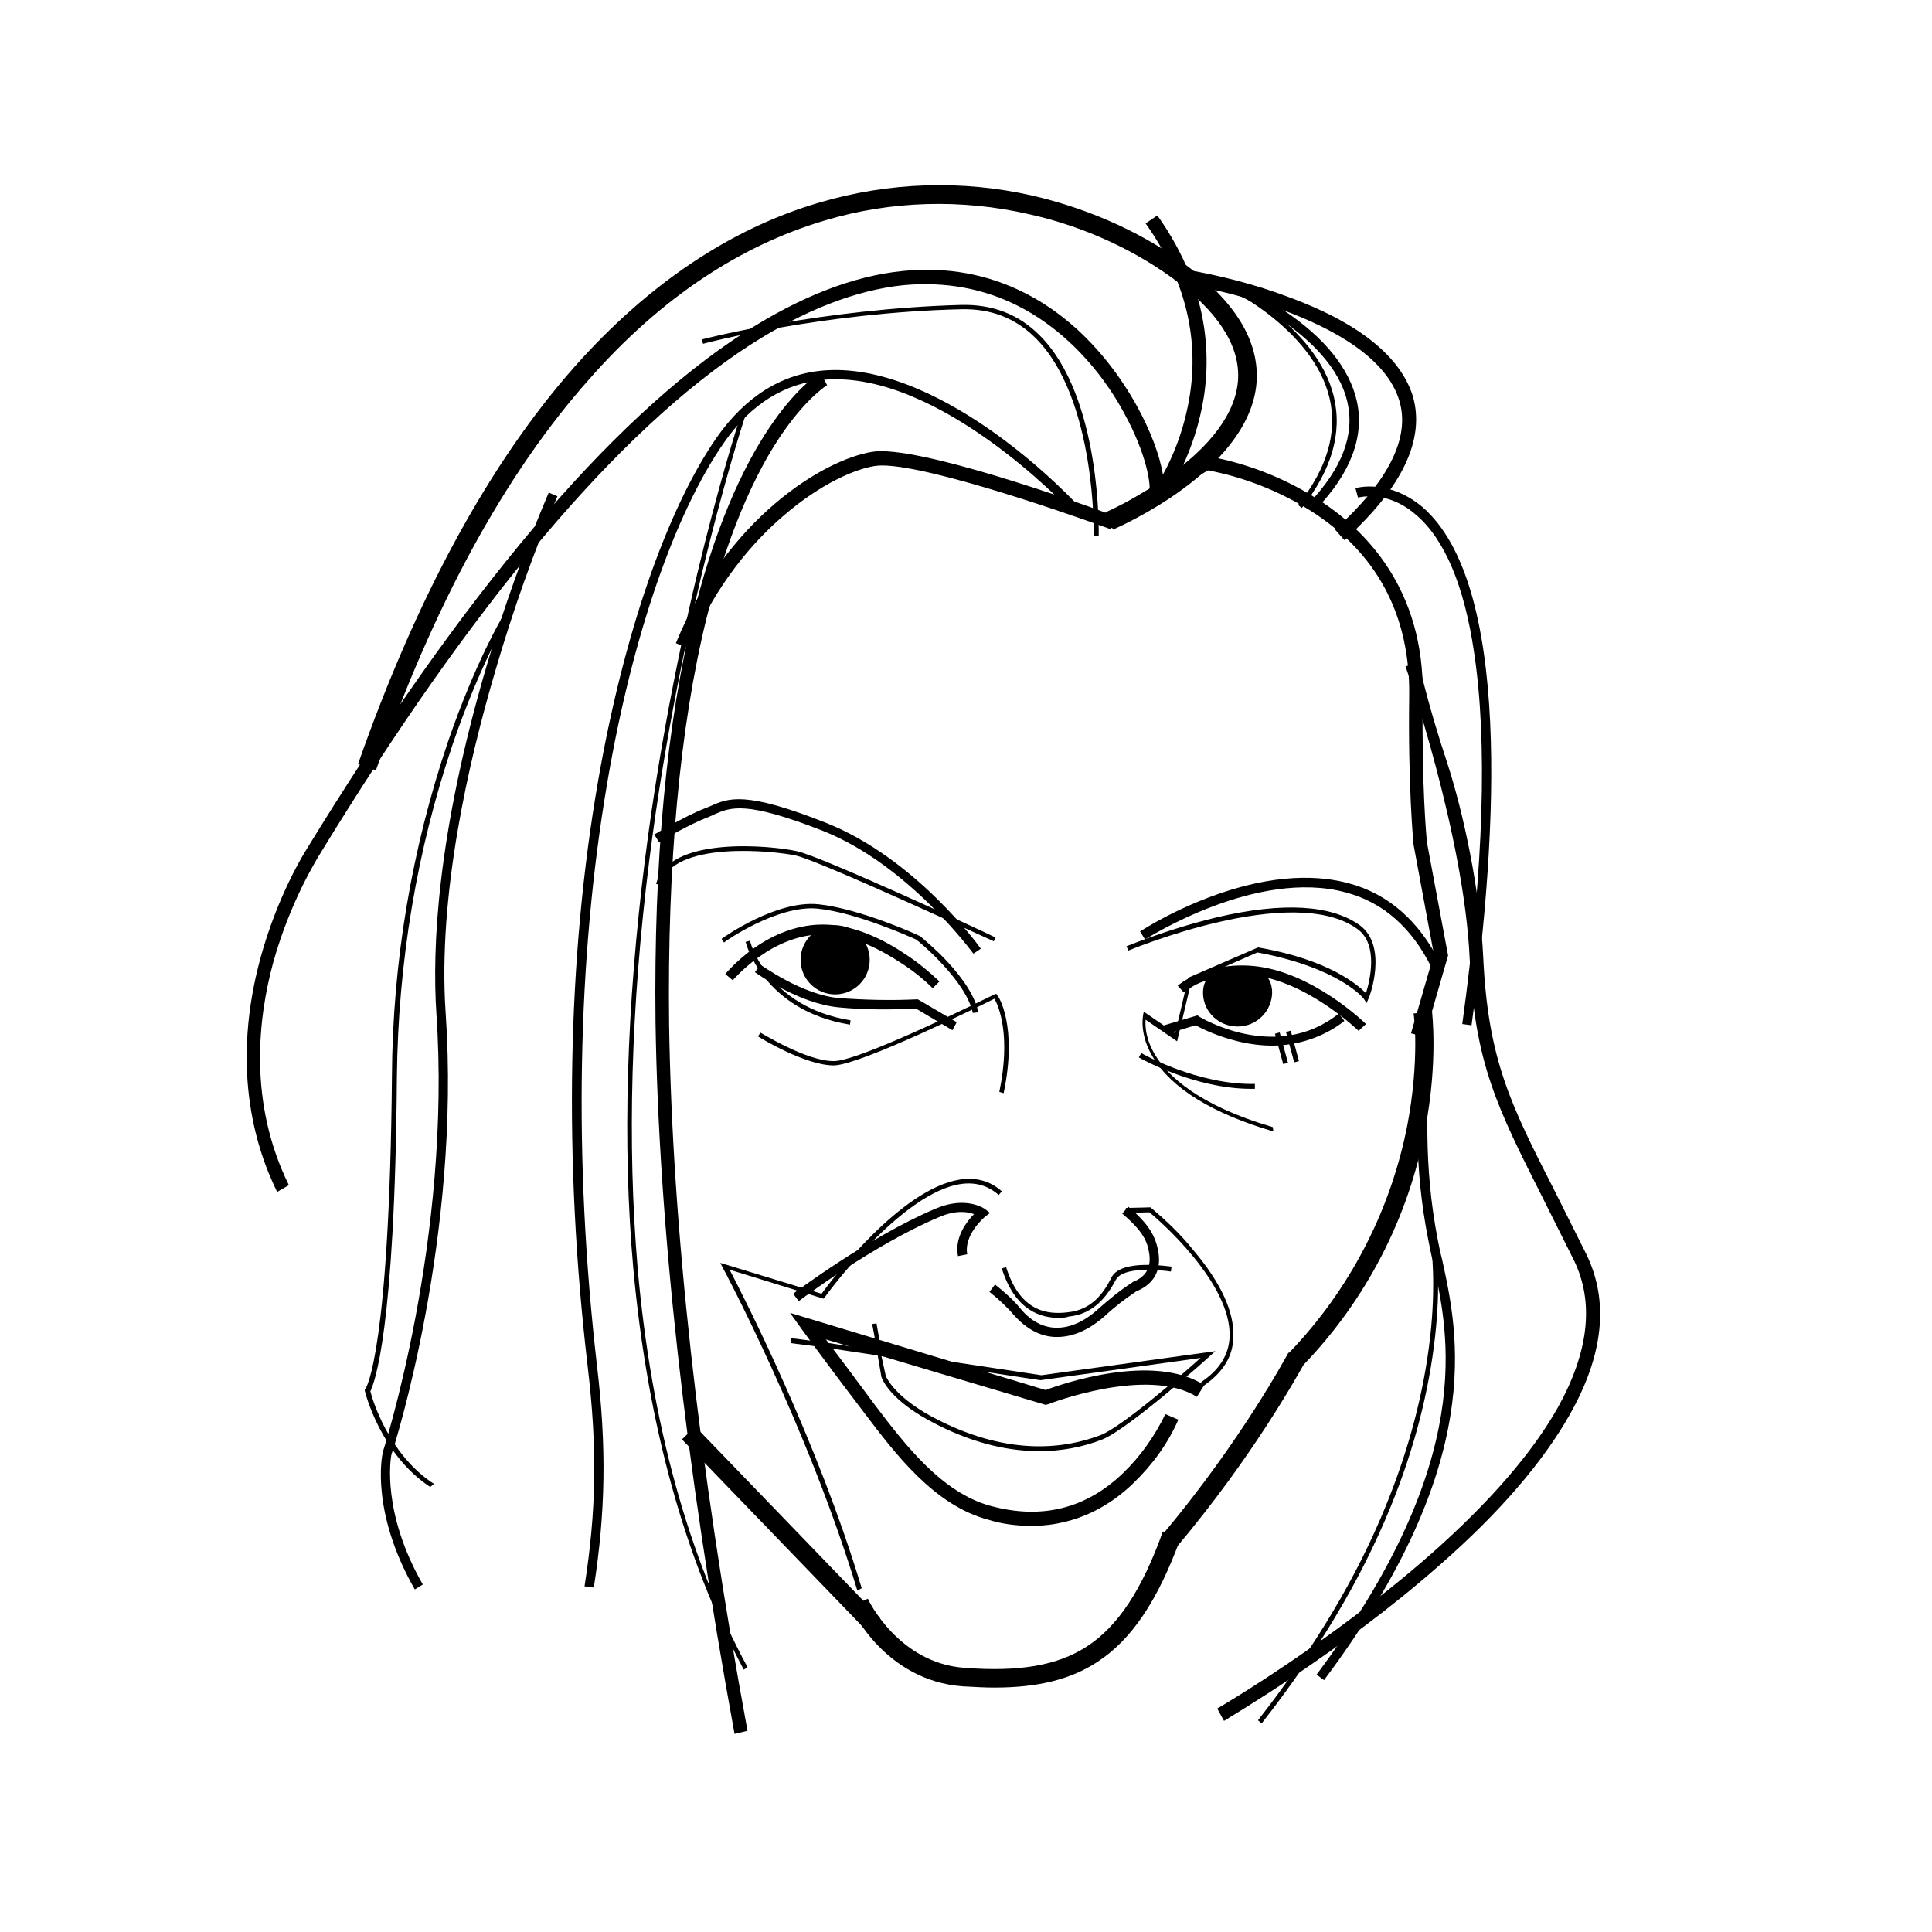
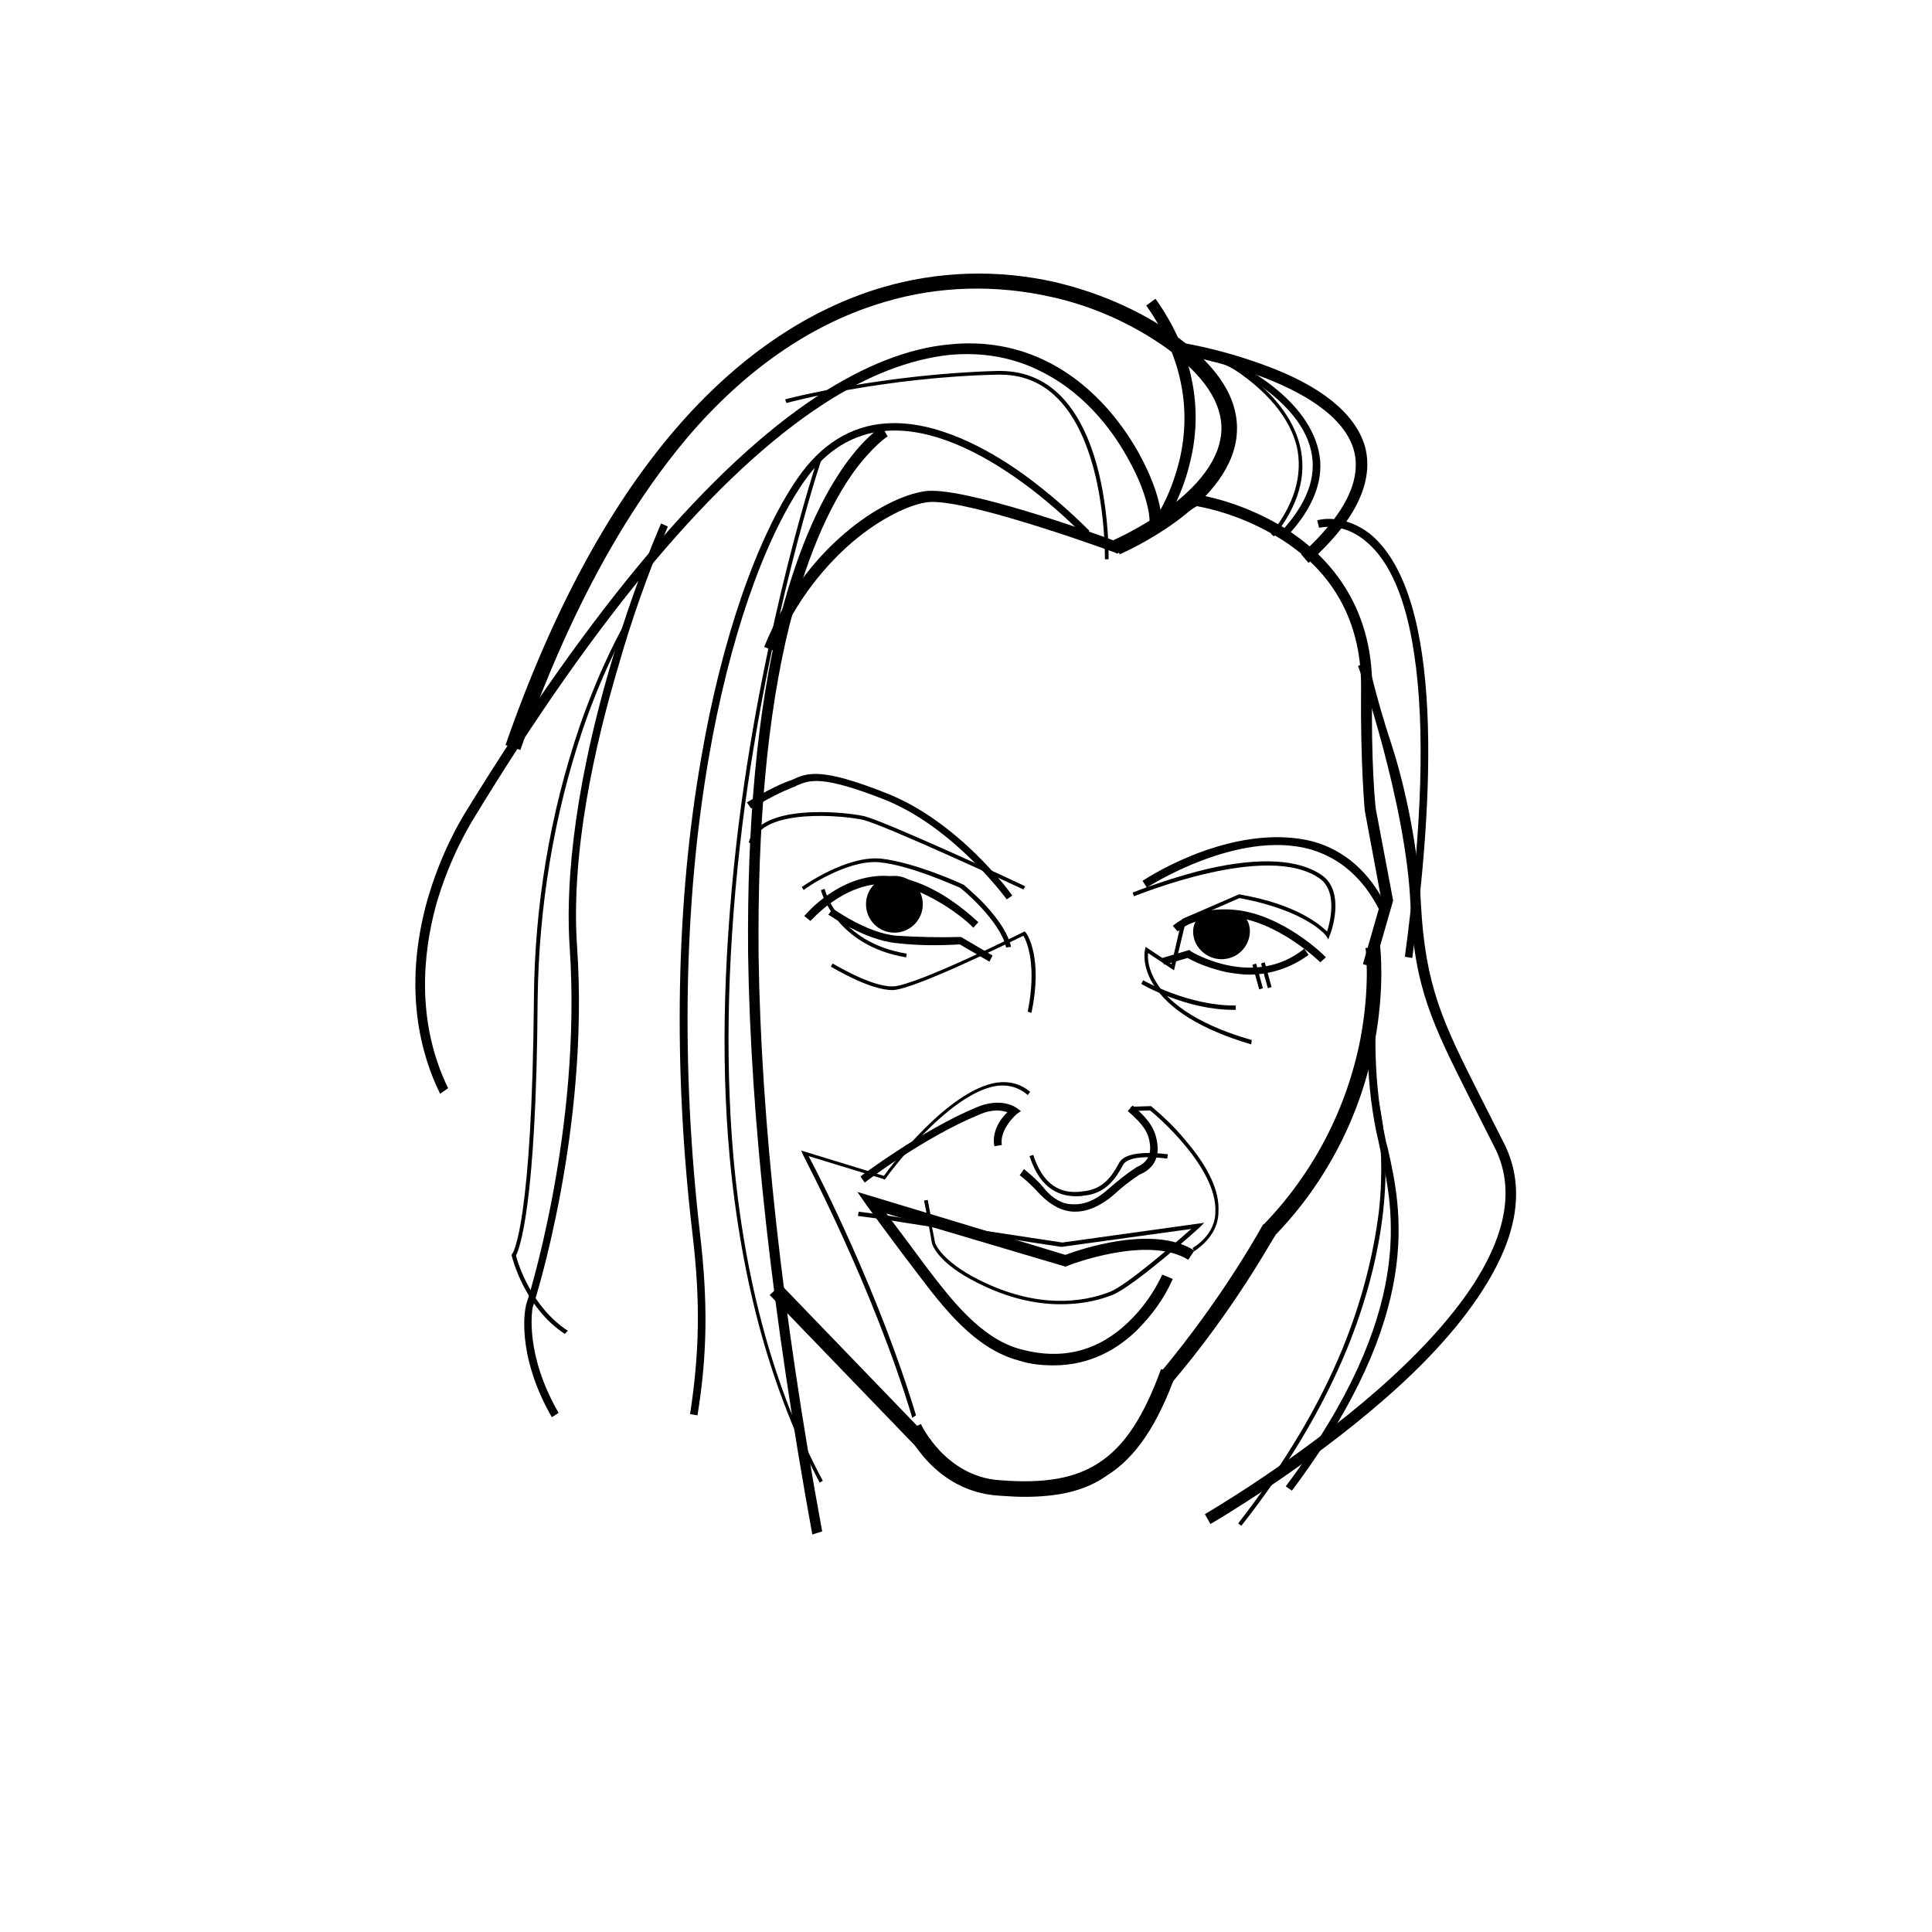
- <svg xmlns="http://www.w3.org/2000/svg" version="1.1" id="Lager_1" x="0px" y="0px" width="313px" height="313px" viewBox="0 0 313 313" style="enable-background:new 0 0 313 313;" xml:space="preserve">
-   <path d="M167.1 247.2c-2.4 0-4.8-.3-7-1-8.7-2.3-15-10.6-20-17.2-5.3-6.9-10-13.4-10.1-13.5l-2-2.8 41.4 12.5c2.6-1 17.4-6.1 25.7-.8l-1.2 1.9c-8-5-23.9 1.1-24.1 1.2l-.4.1-35.6-10.6c1.9 2.5 4.9 6.5 8 10.7 4.8 6.3 10.8 14.2 18.8 16.3 8.2 2.2 15.4.4 21.4-5.4 2.8-2.7 5.1-6 6.8-9.5l2.1.9c-1.7 3.9-4.2 7.3-7.3 10.3-3.5 3.4-9 6.9-16.5 6.9z" />
-   <path d="M168.4 235.1c-4.7 0-10.3-1.1-16.6-4.3-7.8-3.9-8.9-7.5-9-7.7l-.6-3.5-8.6-1.3-5.5-.7.1-.8 5.5.7 8.4 1.3-.8-4.3.7-.1.8 4.5 25.9 3.9 28.2-3.9-.9.8c-.5.5-13.2 11.8-17.4 13.5-3.3 1.3-6.8 1.9-10.2 1.9zm-24.9-12.2c.1.2 1.4 3.6 8.6 7.2 11.7 5.9 20.7 4.5 26.2 2.4 3.4-1.3 13.2-9.8 16.2-12.5l-25.9 3.6h-.1l-25.7-3.9.7 3.2z" />
-   <path d="M195 224.5l-.4-.6c2.9-1.9 4.5-4.4 4.6-7.3.4-8.7-11.7-19.2-13-20.2l-3.8.1v-.8l4-.1.1.1c2.5 2.1 4.8 4.3 6.8 6.8 4.5 5.3 6.7 10.1 6.5 14.1 0 3.1-1.7 5.8-4.8 7.9zM96.2 257.2l-1.5-.2c1.9-12.2 2.1-22.2.5-35.7-3.9-33.3-3.3-66.1 1.7-94.8 4.1-23.6 11.1-43.9 19.2-55.6 4.7-6.7 10.6-10.4 17.6-10.9 10-.7 20.5 5.2 27.5 10.2 4.6 3.3 9 7.1 13 11.2l-1.1 1c-.2-.2-20.9-22.2-39.3-20.9-6.6.5-12.1 3.9-16.5 10.2-8 11.5-14.9 31.5-18.9 55-4.9 28.6-5.5 61.3-1.7 94.4 1.6 13.4 1.4 23.9-.5 36.1z" />
-   <path d="M119 280.9c-8-43.8-12.3-82.5-12.8-115.3-.3-26.2 1.8-48.7 6.3-66.7 7.8-31 19.9-38.2 20.4-38.5l1.1 2-.6-1 .6 1s-3 1.8-6.9 7.3c-6.5 9.2-10.4 21.6-12.6 30.3-4.4 17.8-6.4 40.1-6.1 66 .5 32.5 4.7 71 12.7 114.4l-2.1.5z" />
-   <path d="M230.8 168l-2.2-.6 3.7-12.8-3.3-17.8c0-.1-.9-9.2-.7-24 .2-13.2-5.3-23.4-16.2-30.2-5-3.1-10.6-5.3-16.4-6.4l-15.9 9.5-.5-.2c-8.5-3.1-31.7-11-37.6-10-3.2.5-8.8 2.9-14.7 8-4.6 3.9-11 10.9-15.4 21.6l-2.1-.9c8.2-20.1 23.8-29.7 31.8-31 7.2-1.2 34 8.4 38.2 10l15.7-9.4.4.1c6.2 1.1 12.2 3.4 17.6 6.8 8 5 17.6 14.7 17.3 32.2-.2 14.2.6 23 .7 23.7l3.4 18.2-3.8 13.2zM129.4 210.8l-.9-1.2c.1-.1 12.4-9.3 23.1-13.8 4.9-2.1 7.9 0 8 .1l.8.6-.8.6s-3.5 2.9-2.9 6.1l-1.5.3c-.6-3 1.4-5.6 2.6-6.8-1-.4-3-.7-5.7.5-10.5 4.4-22.6 13.5-22.7 13.6zM161 152.5c-.3-.1-28.3-13.1-32.1-13.9-3.2-.7-20.1-2.6-21.9 4.8l-.7-.2c2-7.9 18.8-6.2 22.8-5.3 3.9.8 31.1 13.4 32.2 14l-.3.6z" />
-   <path d="M157.7 154.5c-.1-.1-10.5-14.4-24.4-19.9-12.5-4.9-14.9-3.8-17.5-2.7-.3.2-.7.3-1.1.5-3.2 1.2-7.9 4-7.9 4.1l-.8-1.3c.2-.1 4.8-2.9 8.1-4.2.3-.1.7-.3 1-.4 2.9-1.3 5.6-2.5 18.7 2.7 14.4 5.7 24.7 19.8 25.1 20.4l-1.2.8zM154.3 166.9l-5.9-3.5c-4.2.2-8.3.2-12.5-.2-6.5-.6-13.3-5.5-13.6-5.7l.9-1.2c.1 0 6.7 4.9 12.8 5.4 4.2.3 8.3.4 12.5.2h.2l6.3 3.7-.7 1.3z" />
-   <path d="M151.1 160.1c-1.6-1.6-3.4-3-5.3-4.2-2.9-1.9-7.3-4.3-11.9-4.5-8.7-.4-15.1 7.4-15.2 7.4l-1.2-1c.3-.3 6.9-8.4 16.5-8 4.9.2 9.6 2.7 12.7 4.8 2 1.3 3.8 2.8 5.5 4.4l-1.1 1.1z" />
-   <path d="M157.6 164.1c-1.1-5.2-8.6-11.5-9.2-11.9-.7-.3-9.7-4.4-16-5-6.5-.6-15.1 5.4-15.1 5.5l-.4-.6c.4-.3 8.9-6.3 15.7-5.6 6.7.7 16.2 5 16.3 5.1h.1c1.5 1.3 3 2.6 4.3 4 3 3.2 4.7 6 5.2 8.4l-.9.1z" />
-   <circle cx="135.3" cy="155.5" r="5.6" />
-   <path d="M137.7 166c-14.1-2.3-16.9-13.3-16.9-13.4l.7-.2c0 .1 2.7 10.7 16.3 12.9l-.1.7z" />
-   <path d="M162.6 177.1l-.7-.2c1.9-9.2-.1-13.9-.8-15.1-2.8 1.4-21.5 10.6-25.9 10.8-4.6.1-12.1-4.5-12.4-4.7l.4-.6c.1 0 7.4 4.6 11.8 4.6h.2c4.4-.1 25.7-10.7 25.9-10.8l.3-.1.2.3c.1 0 3.3 4.8 1 15.8zM171.3 216.6h-.4c-2.4-.1-4.6-1.3-6.6-3.5-1.2-1.4-2.6-2.7-4-3.8l.9-1.2c1.5 1.2 3 2.5 4.2 4 1.6 1.9 3.5 2.9 5.5 3 2.3.1 4.7-.9 7.1-3.1 1.7-1.5 3.5-3 5.4-4.2l.1-.1c2.1-.8 3-2.3 2.7-4.5-.3-2.1-1-3.7-4.4-6.6l1-1.1c3.3 2.8 4.5 4.8 4.9 7.6.4 2.9-.9 5-3.6 6.1-1.8 1.2-3.5 2.5-5.1 4-2.5 2.2-5.1 3.4-7.7 3.4zM206 169.4c-1.5 0-3.1-.2-4.6-.5-2.7-.6-5.3-1.5-7.7-2.8l-4.7 1.4-.4-1.4 5.4-1.6.3.2c.1.1 12.5 7.6 22.6-.5l.9 1.2c-3.3 2.6-7.5 4-11.8 4z" />
-   <path d="M220.1 167c-.1-.1-8.4-8.1-17.2-9-2.8-.3-5.6.1-8.2 1.1-1.1.4-2 1-2.9 1.7l-1-1.1c.2-.2 4.6-3.9 12.3-3.2 9.4.9 17.8 9 18.2 9.4l-1.2 1.1z" />
-   <path d="M206.1 160.7c0 3.1-2.5 5.6-5.6 5.6-3 0-5.5-2.3-5.6-5.3-.1-3.1 2.4-4.4 5.5-4.5 3.1-.1 5.6 1.1 5.7 4.2z" />
-   <path d="M206.3 183.3c-9.9-2.9-16.5-7-19.5-12-2.3-3.8-1.6-6.8-1.6-6.9l.1-.5 5.1 3.5 2.1-9 11.3-4.9h.1c11.4 2 16 6 17.4 7.4.6-1.9 2.1-7.9-1.4-10.4-10.5-7.6-36.8 3.4-37.1 3.5l-.3-.7c4.8-1.9 9.7-3.5 14.7-4.7 10.7-2.5 18.5-2 23.1 1.3 4.6 3.4 1.6 11.6 1.4 11.9l-.3.7-.4-.6c0-.1-3.9-5.1-17.3-7.6L193 159l-2.3 9.7-5.1-3.5c-.1 1 0 3.2 1.6 5.8 2 3.3 7 8.1 19 11.6l.1.7z" />
-   <path d="M202.7 176.4c-9.2 0-18.1-5-18.2-5.1l.4-.7c.1.1 9.2 5.2 18.4 5v.8h-.6zM110.48 233.192l2.158-2.083 29.929 31.015-2.159 2.083z" />
-   <path d="M161.1 273.4c-1.6 0-3.3-.1-5.1-.2-12.6-.9-18-12.4-18.2-12.9l2.8-1.3c0 .1 4.9 10.4 15.6 11.2 9 .7 15.1-.4 19.8-3.4 5.1-3.3 9-9.2 12.4-18.7l2.9 1c-3.7 10.2-8 16.6-13.6 20.2-4.3 2.8-9.6 4.1-16.6 4.1zM138.9 257.7c-7.9-26.2-21.6-52-21.8-52.3l-.4-.8 16.4 5c1.5-2.1 12.8-17 22.4-18.5 2.6-.4 4.9.2 6.8 1.9l-.5.6c-1.7-1.5-3.7-2.1-6-1.8-9.8 1.3-22.1 18.2-22.2 18.4l-.2.2-.3-.1-14.9-4.6c2.4 4.6 14.3 27.9 21.4 51.6l-.7.4z" />
-   <path d="M190.4 250.9l-2.3-2c13.2-15.7 20.4-29.4 20.5-29.5l.1-.2.2-.1c9.8-10.2 16.4-23 19.1-36.8 2-10.5 1.1-18 1-18.1l3-.4c0 .3 1 8.1-1.1 19.1-2.7 14.4-9.6 27.7-19.7 38.2-1 1.7-8.2 14.9-20.8 29.8zM231.9 156.7c-3.2-6.4-7.8-10.5-13.8-12.1-14.5-4-32.4 7.5-32.6 7.6l-.8-1.3c3.5-2.2 7.2-4 11.1-5.5 10.8-4.1 18.3-3.5 22.7-2.3 6.4 1.7 11.4 6.1 14.8 12.9l-1.4.7zM206.55 167.47l.772-.21 1.341 4.92-.772.21zM208.338 167.187l.772-.209 1.333 4.923-.772.209zM44.9 193.1c-3.8-7.7-7.4-20.6-2.7-37.9 2.8-10.2 7.1-17 7.4-17.5C75 96.2 98.8 68 120.4 54c9.1-5.9 17.8-9.3 25.9-10.1 7.1-.7 13.7.5 19.8 3.6 9.8 5 15.5 13.6 18.1 18.3 2.2 4 3.7 8 4.2 11.1 1.7-3.1 3-6.5 3.8-10 2.5-10.6.3-21-6.6-30.7l1.9-1.3c9.1 12.8 8.8 24.8 6.9 32.6-2 8.4-6.1 13.8-6.3 14l-2-1.1c.6-1.5-.4-7-4-13.5-2.4-4.5-7.9-12.6-17.1-17.3-5.7-2.9-11.9-4-18.6-3.4-7.8.8-16.2 4.1-24.9 9.7-21.3 13.8-44.9 41.8-70 83 0 .1-4.4 6.9-7.2 16.9-2.5 9.1-4.1 22.8 2.5 36.2l-1.9 1.1zM171.5 213.5c-2.7 0-7-1-9.2-8l.7-.2c2.3 7.3 6.8 7.7 10 7.3 3.9-.4 5.8-3.1 7.1-5.7 1.6-3 9.3-1.7 9.7-1.7l-.1.8c-2.1-.3-7.7-.8-8.9 1.3-1.4 2.6-3.5 5.6-7.7 6-.5.2-1.1.2-1.6.2z" />
-   <path d="M60.9 124.8l-2.9-1C67.5 96.7 79.3 75 93.1 59.4 105 46 118.4 37 132.8 32.8c11.2-3.3 23.1-3.7 34.5-1.1 9.5 2.2 18.7 6.4 25.7 11.9 7.8 6.1 11.3 12.5 10.5 19.1-1.8 13.8-22.3 22.7-23.2 23.1l-1.2-2.8c.2-.1 19.8-8.6 21.4-20.7.7-5.4-2.4-10.9-9.3-16.3-6.7-5.2-15.4-9.3-24.5-11.3-10.9-2.5-22.3-2.2-33 1-13.9 4.1-26.8 12.7-38.3 25.8-13.6 15.3-25.2 36.6-34.5 63.3z" />
-   <path d="M178 86.8h-.8c0-.2.4-22.2-9.4-32-3.3-3.3-7.3-4.8-12-4.7-22.4.5-41.7 5.5-41.9 5.6l-.2-.7c.2-.1 19.6-5 42.1-5.6 5-.1 9.2 1.5 12.6 4.9 10.1 10 9.6 32.3 9.6 32.5zM67.2 257.5c-7.2-12.6-5.3-21.7-5.2-22.1v-.1c.1-.3 11.2-34.6 8.7-71.1-.7-10.6.1-29 8.1-56.2 2.8-9.6 6.2-19 10.1-28.2l1.4.6c-3.9 9.2-7.2 18.5-10 28.1-4.4 14.9-9.4 36.6-8.1 55.6 2.5 36.2-8.3 70.2-8.8 71.6-.1.6-1.6 9.3 5.1 21l-1.3.8zM217.8 87.5l-1.5-1.7c8.7-7.9 12.2-14.9 10.4-20.9C222.5 51 192.2 46 191.9 46l.4-2.3c5.6 1 11.1 2.4 16.4 4.4 11.5 4.2 18.2 9.7 20.2 16.1 2 7-1.7 14.8-11.1 23.3z" />
-   <path d="M213.2 82.5l-1.1-1c5.3-5.6 7.4-11 6.2-16.3-2.6-11.6-20.2-18.5-20.4-18.6l.5-1.4c3.3 1.4 6.5 3.1 9.6 5.1 6.6 4.4 10.6 9.4 11.8 14.6 1.3 5.7-.9 11.7-6.6 17.6z" />
-   <path d="M210.9 82.3l-.6-.5c4.7-5.9 6.4-11.7 5.1-17.3-2.7-11.4-17.2-18.2-17.4-18.3l.3-.7c.1.1 15 7 17.8 18.8 1.4 5.9-.4 11.9-5.2 18zM214.5 272.2l-1.2-.9c26-34.8 21.5-55 18.8-67.1-.3-1.2-.5-2.3-.7-3.3-2.4-12.1-1.9-22-1.2-32.5.2-3.2 1.6-2.2 1.5.1-.5 10.4-1.1 20.2 1.2 32.2.2 1 .4 2.1.7 3.2 2.7 12.3 7.3 33-19.1 68.3z" />
-   <path d="M198.3 278.8l-1.1-2c.2-.1 18.5-10.8 34.7-25.1 9.5-8.4 16.4-16.4 20.5-23.7 5-9 5.9-17 2.6-23.8l-5.1-10.2c-7.3-14.5-11-21.7-11.8-38.7-.9-19.9-10.2-47-10.4-47.3l2.1-.9c0 .1 1.5 7 4.6 16.3 2.8 8.6 5.4 21.1 5.9 31.8.8 16.5 4.4 23.7 11.6 37.8l5.1 10.2c3.7 7.6 2.8 16.3-2.7 26-4.3 7.6-11.3 15.8-21 24.3-16.3 14.4-34.8 25.1-35 25.3z" />
-   <path d="M204.4 279.2l-.6-.5c9-11.5 16-23.1 20.7-34.7 3.8-9.3 6.2-18.5 7.2-27.4.9-7.9.4-14.1-.2-18-.6-4.1-1.4-6.4-1.4-6.5l.7-.3c0 .1.8 2.4 1.5 6.6.6 3.9 1.1 10.1.2 18.1-1 9-3.4 18.3-7.2 27.6-4.8 11.8-11.8 23.5-20.9 35.1zM120.5 270.5c-9.6-18-15.6-39.8-17.9-65-1.8-20.1-1.1-42.4 1.9-66.3 5.1-40.6 15.5-71.9 15.6-72.2l.7.2c-.1.3-10.5 31.6-15.6 72.1-3 23.8-3.6 46-1.9 66.1 2.2 25.1 8.2 46.9 17.8 64.7l-.6.4zM69.7 240.9c-8.1-5.3-10.6-15.5-10.6-15.6v-.2l.1-.1c.2-.2 3.9-6.5 4.3-50.7.1-18.4 3.2-36.8 9.1-54.2 4.4-12.8 8.8-20.2 8.9-20.3l.7.4c0 .1-4.4 7.4-8.8 20.2-5.9 17.4-8.9 35.6-9.1 54-.3 41.5-3.7 49.8-4.3 51 .3 1.2 2.9 10.2 10.3 15l-.6.5zM238.4 166.1l-1.5-.2c3.5-25.5 4.1-45.8 1.9-60.3-1.6-10.8-4.8-18.3-9.4-22.2-4.7-4.1-9.2-2.8-9.4-2.8l-.4-1.5c.2-.1 5.4-1.5 10.8 3 14.4 12.4 12.3 52.5 8 84z" />
-   <circle cx="133.7" cy="154" r="1" />
-   <ellipse transform="rotate(-1.39 198.153 159.604)" cx="198.2" cy="159.6" rx="1" ry="1" />
+ <svg xmlns="http://www.w3.org/2000/svg" version="1.1" id="Lager_1" x="0px" y="0px" viewBox="0 0 313 313" style="enable-background:new 0 0 313 313;" xml:space="preserve">
+   <g>
+     <path d="M170.7,221.2c-2,0-3.9-0.2-5.7-0.8c-7.1-1.9-12.2-8.6-16.3-14c-4.3-5.6-8.1-10.9-8.2-11l-1.6-2.3l33.7,10.2   c2.1-0.8,14.2-5,20.9-0.7l-1,1.5c-6.5-4.1-19.5,0.9-19.6,1l-0.3,0.1l-29-8.6c1.5,2,4,5.3,6.5,8.7c3.9,5.1,8.8,11.6,15.3,13.3   c6.7,1.8,12.5,0.3,17.4-4.4c2.3-2.2,4.2-4.9,5.5-7.7l1.7,0.7c-1.4,3.2-3.4,5.9-5.9,8.4C181.3,218.3,176.9,221.2,170.7,221.2   L170.7,221.2z" />
+     <path d="M171.8,211.3c-3.8,0-8.4-0.9-13.5-3.5c-6.4-3.2-7.2-6.1-7.3-6.3l-0.5-2.8l-7-1.1l-4.5-0.6l0.1-0.7l4.5,0.6l6.8,1.1   l-0.7-3.5l0.6-0.1l0.7,3.7l21.1,3.2l23-3.2l-0.7,0.7c-0.4,0.4-10.7,9.6-14.2,11C177.4,210.9,174.6,211.3,171.8,211.3L171.8,211.3z    M151.5,201.4c0.1,0.2,1.1,2.9,7,5.9c9.5,4.8,16.9,3.7,21.3,2c2.8-1.1,10.7-8,13.2-10.2L172,202h-0.1l-20.9-3.2L151.5,201.4z" />
+     <path d="M193.5,202.7l-0.3-0.5c2.4-1.5,3.7-3.6,3.7-5.9c0.3-7.1-9.5-15.6-10.6-16.4l-3.1,0.1v-0.7l3.3-0.1l0.1,0.1   c2,1.7,3.9,3.5,5.5,5.5c3.7,4.3,5.5,8.2,5.3,11.5C197.4,198.8,196,201,193.5,202.7L193.5,202.7z M113,229.3l-1.2-0.2   c1.5-9.9,1.7-18.1,0.4-29.1c-3.2-27.1-2.7-53.8,1.4-77.2c3.3-19.2,9-35.7,15.6-45.3c3.8-5.5,8.6-8.5,14.3-8.9   c8.1-0.6,16.7,4.2,22.4,8.3c3.7,2.7,7.3,5.8,10.6,9.1l-0.9,0.8c-0.2-0.2-17-18.1-32-17c-5.4,0.4-9.9,3.2-13.4,8.3   c-6.5,9.4-12.1,25.6-15.4,44.8c-4,23.3-4.5,49.9-1.4,76.9C114.7,210.9,114.6,219.4,113,229.3L113,229.3z" />
+     <path d="M131.6,248.6c-6.5-35.7-10-67.2-10.4-93.9c-0.2-21.3,1.5-39.6,5.1-54.3c6.4-25.2,16.2-31.1,16.6-31.3l0.9,1.6l-0.5-0.8   l0.5,0.8c0,0-2.4,1.5-5.6,5.9c-5.3,7.5-8.5,17.6-10.3,24.7c-3.6,14.5-5.2,32.6-5,53.7c0.4,26.5,3.8,57.8,10.3,93.1L131.6,248.6z" />
+     <path d="M222.6,156.7l-1.8-0.5l3-10.4l-2.7-14.5c0-0.1-0.7-7.5-0.6-19.5c0.2-10.7-4.3-19.1-13.2-24.6c-4.1-2.5-8.6-4.3-13.4-5.2   l-12.9,7.7l-0.4-0.2c-6.9-2.5-25.8-9-30.6-8.1c-2.6,0.4-7.2,2.4-12,6.5c-3.7,3.2-9,8.9-12.5,17.6l-1.7-0.7   c6.7-16.4,19.4-24.2,25.9-25.2c5.9-1,27.7,6.8,31.1,8.1l12.8-7.7l0.3,0.1c5,0.9,9.9,2.8,14.3,5.5c6.5,4.1,14.3,12,14.1,26.2   c-0.2,11.6,0.5,18.7,0.6,19.3l2.8,14.8L222.6,156.7L222.6,156.7z M140.1,191.6l-0.7-1c0.1-0.1,10.1-7.6,18.8-11.2   c4-1.7,6.4,0,6.5,0.1l0.7,0.5l-0.7,0.5c0,0-2.8,2.4-2.4,5l-1.2,0.2c-0.5-2.4,1.1-4.6,2.1-5.5c-0.8-0.3-2.4-0.6-4.6,0.4   C150,184.1,140.1,191.5,140.1,191.6L140.1,191.6z M165.8,144.1c-0.2-0.1-23-10.7-26.1-11.3c-2.6-0.6-16.4-2.1-17.8,3.9l-0.6-0.2   c1.6-6.4,15.3-5,18.6-4.3c3.2,0.7,25.3,10.9,26.2,11.4L165.8,144.1L165.8,144.1z" />
+     <path d="M163.1,145.7c-0.1-0.1-8.5-11.7-19.9-16.2c-10.2-4-12.1-3.1-14.2-2.2c-0.2,0.2-0.6,0.2-0.9,0.4c-2.6,1-6.4,3.3-6.4,3.3   L121,130c0.2-0.1,3.9-2.4,6.6-3.4c0.2-0.1,0.6-0.2,0.8-0.3c2.4-1.1,4.6-2,15.2,2.2c11.7,4.6,20.1,16.1,20.4,16.6L163.1,145.7   L163.1,145.7z M160.3,155.8l-4.8-2.8c-3.4,0.2-6.8,0.2-10.2-0.2c-5.3-0.5-10.8-4.5-11.1-4.6l0.7-1c0.1,0,5.5,4,10.4,4.4   c3.4,0.2,6.8,0.3,10.2,0.2h0.2l5.1,3L160.3,155.8L160.3,155.8z" />
+     <path d="M157.7,150.3c-1.3-1.3-2.8-2.4-4.3-3.4c-2.4-1.5-5.9-3.5-9.7-3.7c-7.1-0.3-12.3,6-12.4,6l-1-0.8c0.2-0.2,5.6-6.8,13.4-6.5   c4,0.2,7.8,2.2,10.3,3.9c1.6,1.1,3.1,2.3,4.5,3.6L157.7,150.3z" />
+     <path d="M163,153.5c-0.9-4.2-7-9.4-7.5-9.7c-0.6-0.2-7.9-3.6-13-4.1c-5.3-0.5-12.3,4.4-12.3,4.5l-0.3-0.5c0.3-0.2,7.2-5.1,12.8-4.6   c5.5,0.6,13.2,4.1,13.3,4.2h0.1c1.2,1.1,2.4,2.1,3.5,3.3c2.4,2.6,3.8,4.9,4.2,6.8L163,153.5L163,153.5z" />
+     <circle cx="144.9" cy="146.5" r="4.6" />
+     <path d="M146.8,155.1c-11.5-1.9-13.8-10.8-13.8-10.9l0.6-0.2c0,0.1,2.2,8.7,13.3,10.5L146.8,155.1L146.8,155.1z" />
+     <path d="M167.1,164.1l-0.6-0.2c1.5-7.5-0.1-11.3-0.7-12.3c-2.3,1.1-17.5,8.6-21.1,8.8c-3.7,0.1-9.9-3.7-10.1-3.8l0.3-0.5   c0.1,0,6,3.7,9.6,3.7h0.2c3.6-0.1,20.9-8.7,21.1-8.8l0.2-0.1l0.2,0.2C166.4,151.3,169,155.2,167.1,164.1z M174.2,196.3h-0.3   c-2-0.1-3.7-1.1-5.4-2.8c-1-1.1-2.1-2.2-3.3-3.1l0.7-1c1.2,1,2.4,2,3.4,3.3c1.3,1.5,2.8,2.4,4.5,2.4c1.9,0.1,3.8-0.7,5.8-2.5   c1.4-1.2,2.8-2.4,4.4-3.4l0.1-0.1c1.7-0.7,2.4-1.9,2.2-3.7c-0.2-1.7-0.8-3-3.6-5.4l0.8-0.9c2.7,2.3,3.7,3.9,4,6.2   c0.3,2.4-0.7,4.1-2.9,5c-1.5,1-2.8,2-4.2,3.3C178.4,195.3,176.3,196.3,174.2,196.3L174.2,196.3z M202.4,157.9   c-1.2,0-2.5-0.2-3.7-0.4c-2.2-0.5-4.3-1.2-6.3-2.3l-3.8,1.1l-0.3-1.1l4.4-1.3l0.2,0.2c0.1,0.1,10.2,6.2,18.4-0.4l0.7,1   C209.3,156.7,205.9,157.9,202.4,157.9L202.4,157.9z" />
+     <path d="M213.9,155.9c-0.1-0.1-6.8-6.6-14-7.3c-2.3-0.2-4.6,0.1-6.7,0.9c-0.9,0.3-1.6,0.8-2.4,1.4L190,150c0.2-0.2,3.7-3.2,10-2.6   c7.7,0.7,14.5,7.3,14.8,7.7L213.9,155.9L213.9,155.9z" />
+     <path d="M202.5,150.8c0,2.5-2,4.6-4.6,4.6c-2.4,0-4.5-1.9-4.6-4.3c-0.1-2.5,2-3.6,4.5-3.7C200.4,147.3,202.4,148.2,202.5,150.8   L202.5,150.8z" />
+     <path d="M202.7,169.2c-8.1-2.4-13.4-5.7-15.9-9.8c-1.9-3.1-1.3-5.5-1.3-5.6l0.1-0.4l4.2,2.8l1.7-7.3l9.2-4h0.1   c9.3,1.6,13,4.9,14.2,6c0.5-1.5,1.7-6.4-1.1-8.5c-8.5-6.2-30,2.8-30.2,2.8l-0.2-0.6c3.9-1.5,7.9-2.8,12-3.8   c8.7-2,15.1-1.6,18.8,1.1c3.7,2.8,1.3,9.4,1.1,9.7l-0.2,0.6l-0.3-0.5c0-0.1-3.2-4.2-14.1-6.2l-8.7,3.8l-1.9,7.9l-4.2-2.8   c-0.1,0.8,0,2.6,1.3,4.7c1.6,2.7,5.7,6.6,15.5,9.4L202.7,169.2z" />
+     <path d="M199.7,163.6c-7.5,0-14.7-4.1-14.8-4.2l0.3-0.6c0.1,0.1,7.5,4.2,15,4.1v0.7H199.7L199.7,163.6z M124.7,209.8l1.8-1.7   l24.4,25.3L149,235L124.7,209.8z" />
+     <path d="M165.9,242.5c-1.3,0-2.7-0.1-4.2-0.2c-10.3-0.7-14.7-10.1-14.8-10.5l2.3-1.1c0,0.1,4,8.5,12.7,9.1   c7.3,0.6,12.3-0.3,16.1-2.8c4.2-2.7,7.3-7.5,10.1-15.2l2.4,0.8c-3,8.3-6.5,13.5-11.1,16.4C175.9,241.5,171.6,242.5,165.9,242.5   L165.9,242.5z M147.8,229.7c-6.4-21.3-17.6-42.3-17.7-42.6l-0.3-0.7l13.4,4.1c1.2-1.7,10.4-13.8,18.2-15.1c2.1-0.3,4,0.2,5.5,1.5   l-0.4,0.5c-1.4-1.2-3-1.7-4.9-1.5c-8,1.1-18,14.8-18.1,15l-0.2,0.2l-0.2-0.1l-12.1-3.7c2,3.7,11.6,22.7,17.4,42L147.8,229.7   L147.8,229.7z" />
+     <path d="M189.7,224.2l-1.9-1.6c10.7-12.8,16.6-23.9,16.7-24l0.1-0.2l0.2-0.1c8-8.3,13.4-18.7,15.6-30c1.6-8.5,0.9-14.7,0.8-14.7   l2.4-0.3c0,0.2,0.8,6.6-0.9,15.6c-2.2,11.7-7.8,22.6-16,31.1C205.8,201.3,200,212.1,189.7,224.2z M223.5,147.5   c-2.6-5.2-6.4-8.5-11.2-9.9c-11.8-3.3-26.4,6.1-26.5,6.2l-0.7-1.1c2.8-1.8,5.9-3.3,9-4.5c8.8-3.3,14.9-2.8,18.5-1.9   c5.2,1.4,9.3,5,12,10.5L223.5,147.5L223.5,147.5z M202.9,156.3l0.6-0.2l1.1,4l-0.6,0.2L202.9,156.3z M204.3,156.1l0.6-0.2l1.1,4   l-0.6,0.2L204.3,156.1z M71.3,177.2c-3.1-6.3-6-16.8-2.2-30.9c2.3-8.3,5.8-13.8,6-14.2c20.7-33.8,40.1-56.7,57.6-68.1   c7.4-4.8,14.5-7.6,21.1-8.2c5.8-0.6,11.2,0.4,16.1,2.9c8,4.1,12.6,11.1,14.7,14.9c1.8,3.3,3,6.5,3.4,9c1.4-2.5,2.4-5.3,3.1-8.1   c2-8.6,0.2-17.1-5.4-25l1.5-1.1c7.4,10.4,7.2,20.2,5.6,26.5c-1.6,6.8-5,11.2-5.1,11.4l-1.6-0.9c0.5-1.2-0.3-5.7-3.3-11   c-2-3.7-6.4-10.3-13.9-14.1c-4.6-2.4-9.7-3.3-15.1-2.8c-6.4,0.7-13.2,3.3-20.3,7.9c-17.3,11.2-36.6,34-57,67.6   c0,0.1-3.6,5.6-5.9,13.8c-2,7.4-3.3,18.6,2,29.5L71.3,177.2L71.3,177.2z M174.3,193.8c-2.2,0-5.7-0.8-7.5-6.5l0.6-0.2   c1.9,5.9,5.5,6.3,8.1,5.9c3.2-0.3,4.7-2.5,5.8-4.6c1.3-2.4,7.6-1.4,7.9-1.4l-0.1,0.7c-1.7-0.2-6.3-0.7-7.2,1.1   c-1.1,2.1-2.8,4.6-6.3,4.9C175.2,193.8,174.7,193.8,174.3,193.8L174.3,193.8z" />
+     <path d="M84.3,121.5l-2.4-0.8c7.7-22.1,17.3-39.7,28.6-52.4c9.7-10.9,20.6-18.2,32.3-21.7c9.1-2.7,18.8-3,28.1-0.9   c7.7,1.8,15.2,5.2,20.9,9.7c6.4,5,9.2,10.2,8.5,15.6c-1.5,11.2-18.2,18.5-18.9,18.8l-1-2.3c0.2-0.1,16.1-7,17.4-16.9   c0.6-4.4-2-8.9-7.6-13.3c-5.5-4.2-12.5-7.6-19.9-9.2c-8.9-2-18.2-1.8-26.9,0.8c-11.3,3.3-21.8,10.3-31.2,21   C101.3,82.5,91.9,99.8,84.3,121.5L84.3,121.5z" />
+     <path d="M179.6,90.6H179c0-0.2,0.3-18.1-7.7-26.1c-2.7-2.7-5.9-3.9-9.8-3.8c-18.2,0.4-33.9,4.5-34.1,4.6l-0.2-0.6   c0.2-0.1,16-4.1,34.3-4.6c4.1-0.1,7.5,1.2,10.3,4C180,72.3,179.6,90.4,179.6,90.6L179.6,90.6z M89.4,229.6   c-5.9-10.3-4.3-17.7-4.2-18v-0.1c0.1-0.2,9.1-28.2,7.1-57.9c-0.6-8.6,0.1-23.6,6.6-45.8c2.3-7.8,5-15.5,8.2-23l1.1,0.5   c-3.2,7.5-5.9,15.1-8.1,22.9c-3.6,12.1-7.7,29.8-6.6,45.3c2,29.5-6.8,57.2-7.2,58.3c-0.1,0.5-1.3,7.6,4.2,17.1L89.4,229.6   L89.4,229.6z M212,91.2l-1.2-1.4c7.1-6.4,9.9-12.1,8.5-17c-3.4-11.3-28.1-15.4-28.3-15.4l0.3-1.9c4.6,0.8,9,2,13.4,3.6   c9.4,3.4,14.8,7.9,16.4,13.1C222.7,77.9,219.7,84.3,212,91.2L212,91.2z" />
+     <path d="M208.3,87.1l-0.9-0.8c4.3-4.6,6-9,5-13.3c-2.1-9.4-16.4-15.1-16.6-15.1l0.4-1.1c2.7,1.1,5.3,2.5,7.8,4.2   c5.4,3.6,8.6,7.7,9.6,11.9C214.7,77.4,212.9,82.3,208.3,87.1z" />
+     <path d="M206.4,86.9l-0.5-0.4c3.8-4.8,5.2-9.5,4.2-14.1c-2.2-9.3-14-14.8-14.2-14.9l0.2-0.6c0.1,0.1,12.2,5.7,14.5,15.3   C211.8,77.1,210.3,82,206.4,86.9L206.4,86.9z M209.3,241.5l-1-0.7c21.2-28.3,17.5-44.8,15.3-54.6c-0.2-1-0.4-1.9-0.6-2.7   c-2-9.9-1.5-17.9-1-26.5c0.2-2.6,1.3-1.8,1.2,0.1c-0.4,8.5-0.9,16.4,1,26.2c0.2,0.8,0.3,1.7,0.6,2.6   C227.1,196,230.8,212.8,209.3,241.5z" />
+     <path d="M196.1,246.9l-0.9-1.6c0.2-0.1,15.1-8.8,28.3-20.4c7.7-6.8,13.4-13.4,16.7-19.3c4.1-7.3,4.8-13.8,2.1-19.4l-4.2-8.3   c-5.9-11.8-9-17.7-9.6-31.5c-0.7-16.2-8.3-38.3-8.5-38.5l1.7-0.7c0,0.1,1.2,5.7,3.7,13.3c2.3,7,4.4,17.2,4.8,25.9   c0.7,13.4,3.6,19.3,9.4,30.8l4.2,8.3c3,6.2,2.3,13.3-2.2,21.2c-3.5,6.2-9.2,12.9-17.1,19.8C211.4,238,196.3,246.8,196.1,246.9z" />
+     <path d="M201.1,247.2l-0.5-0.4c7.3-9.4,13-18.8,16.9-28.3c3.1-7.6,5-15.1,5.9-22.3c0.7-6.4,0.3-11.5-0.2-14.7   c-0.5-3.3-1.1-5.2-1.1-5.3l0.6-0.2c0,0.1,0.7,2,1.2,5.4c0.5,3.2,0.9,8.2,0.2,14.7c-0.8,7.3-2.8,14.9-5.9,22.5   C214.2,228.3,208.5,237.8,201.1,247.2L201.1,247.2z M132.8,240.2c-7.8-14.7-12.7-32.4-14.6-52.9c-1.5-16.4-0.9-34.5,1.5-54   c4.2-33.1,12.6-58.5,12.7-58.8l0.6,0.2c-0.1,0.2-8.5,25.7-12.7,58.7c-2.4,19.4-2.9,37.5-1.5,53.8c1.8,20.4,6.7,38.2,14.5,52.7   L132.8,240.2L132.8,240.2z M91.5,216.1c-6.6-4.3-8.6-12.6-8.6-12.7v-0.2l0.1-0.1c0.2-0.2,3.2-5.3,3.5-41.3c0.1-15,2.6-30,7.4-44.1   c3.6-10.4,7.2-16.4,7.2-16.5l0.6,0.3c0,0.1-3.6,6-7.2,16.4c-4.8,14.2-7.2,29-7.4,44c-0.2,33.8-3,40.5-3.5,41.5   c0.2,1,2.4,8.3,8.4,12.2L91.5,216.1z M228.8,155.2l-1.2-0.2c2.8-20.8,3.3-37.3,1.5-49.1c-1.3-8.8-3.9-14.9-7.7-18.1   c-3.8-3.3-7.5-2.3-7.7-2.3l-0.3-1.2c0.2-0.1,4.4-1.2,8.8,2.4C234,96.9,232.3,129.5,228.8,155.2L228.8,155.2z" />
+     <circle cx="143.6" cy="145.3" r="0.8" />
+     <ellipse cx="196.1" cy="149.9" rx="0.8" ry="0.8" />
+   </g>
</svg>
